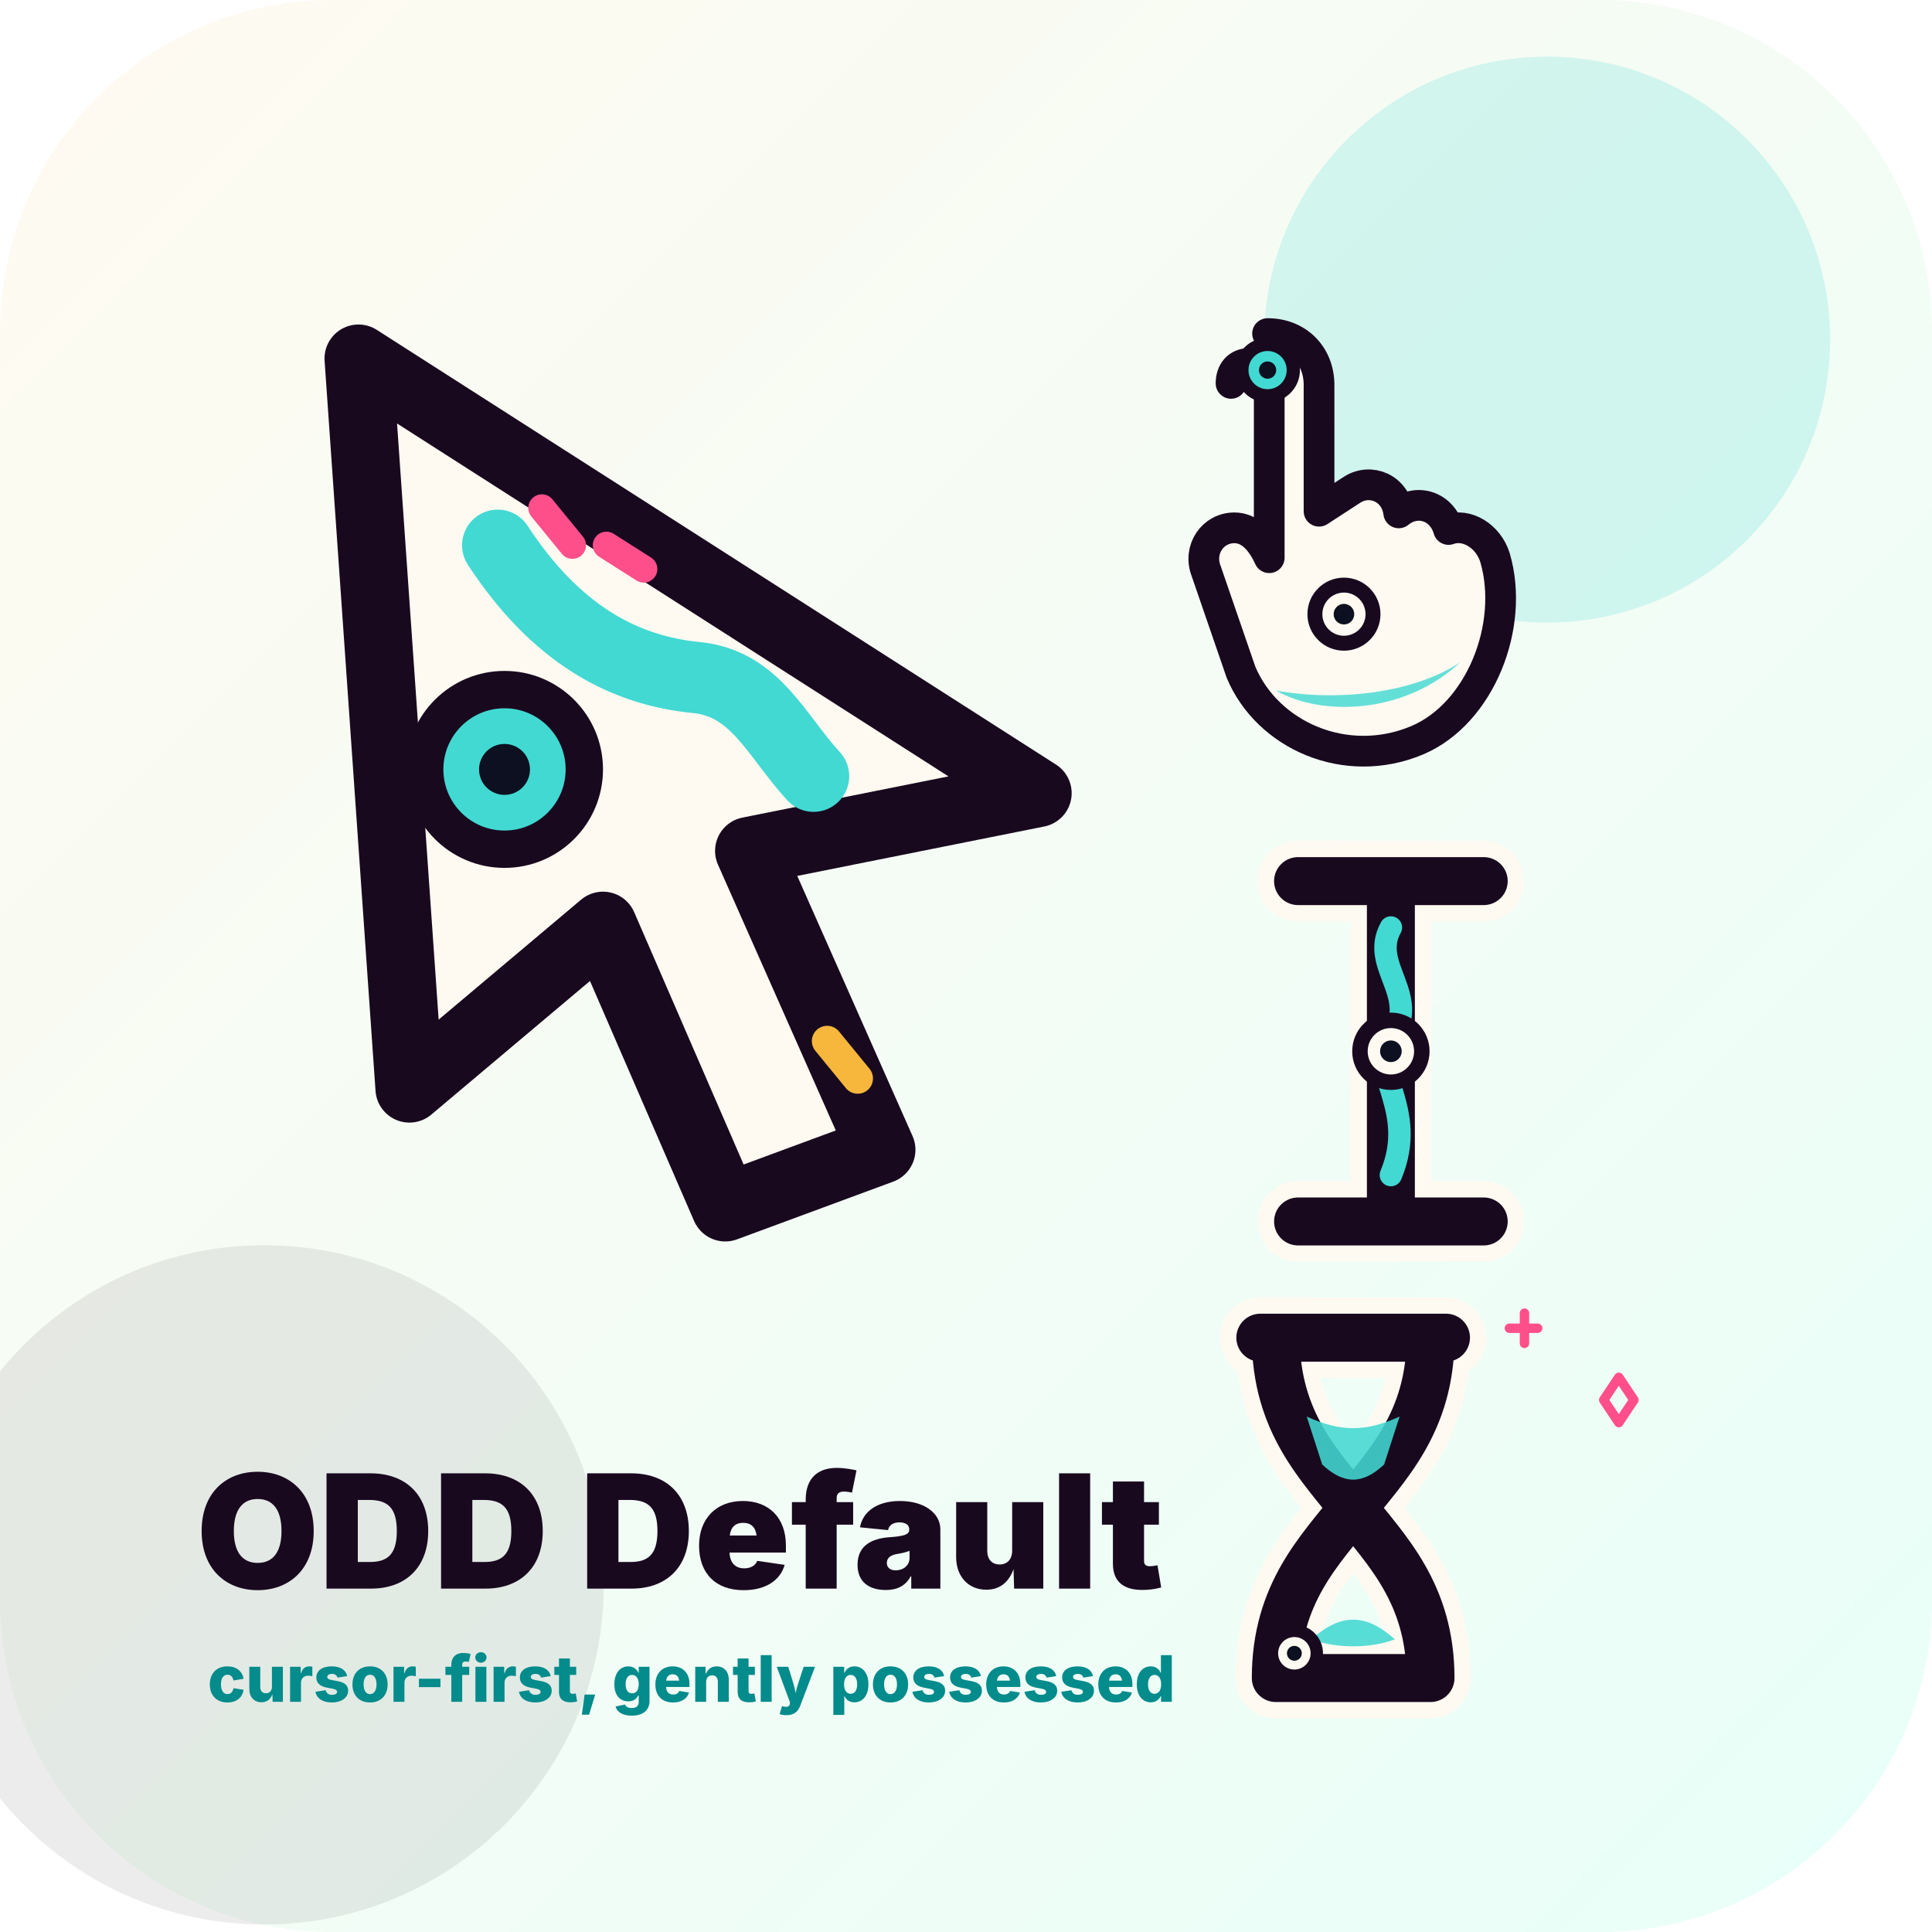
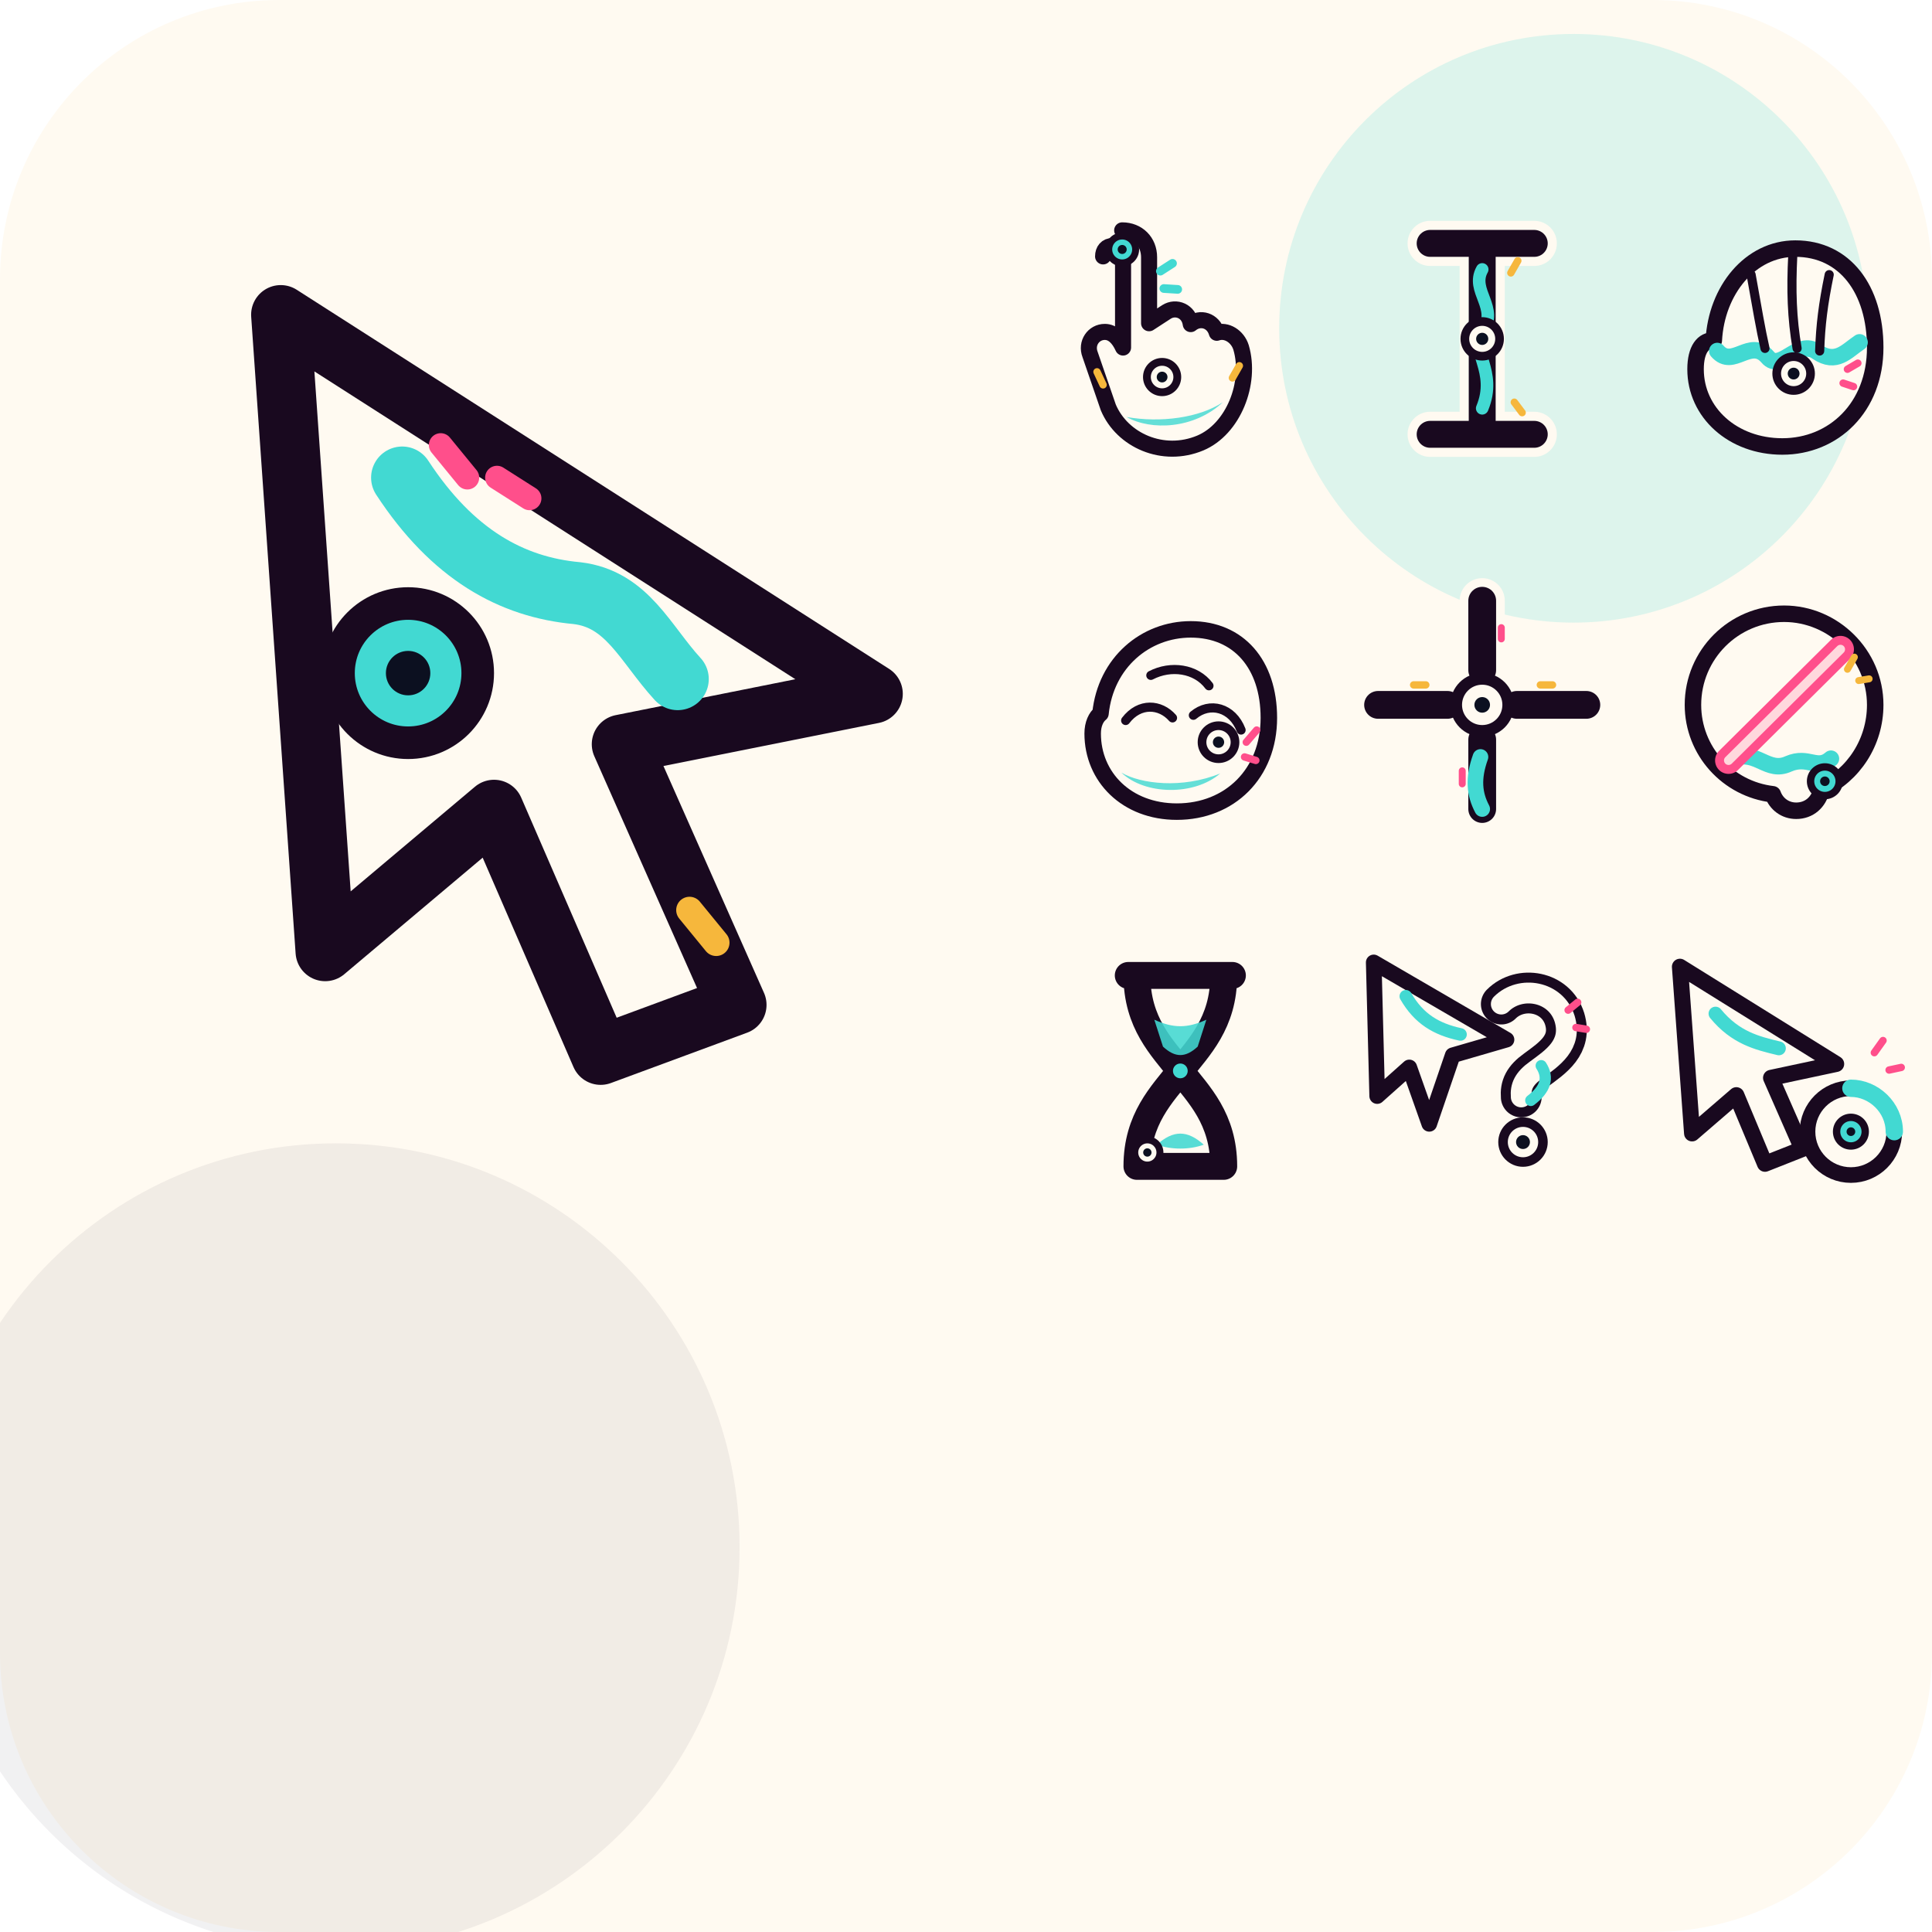
<svg xmlns="http://www.w3.org/2000/svg" width="1024" height="1024" viewBox="0 0 1024 1024">
-   <defs>
-     <linearGradient id="bg" x1="0" y1="0" x2="1" y2="1">
-       <stop offset="0" stop-color="#fffaf1" />
-       <stop offset="1" stop-color="#e8fff9" />
-     </linearGradient>
-   </defs>
-   <rect width="1024" height="1024" rx="176" fill="url(#bg)" />
-   <circle cx="820" cy="180" r="150" fill="#42d9d2" opacity=".2" />
-   <circle cx="140" cy="840" r="180" fill="#19091f" opacity=".08" />
-   <g transform="translate(118 118) scale(18)" stroke-linecap="round" stroke-linejoin="round">
-     <path d="M4 4 L24 16.8 L15.5 18.5 L19.4 27.3 L14.8 29 L11.2 20.7 L5.5 25.5 Z" fill="#fffaf1" stroke="#19091f" stroke-width="2" />
-     <path d="M8.1 9.5 C9.8 12.1 11.8 13.2 14 13.4 C15.7 13.6 16.3 15.1 17.4 16.3" fill="none" stroke="#42d9d2" stroke-width="2.1" />
-     <circle cx="8.3" cy="16.1" r="2.35" fill="#42d9d2" stroke="#19091f" stroke-width="1.1" />
-     <circle cx="8.3" cy="16.1" r=".75" fill="#0c1020" />
-     <path d="M9.4 8.4 L10.3 9.5 M11.3 9.5 L12.4 10.2" stroke="#ff4f8b" stroke-width=".8" />
-     <path d="M17.8 24.1 L18.7 25.2" stroke="#f6b73c" stroke-width=".9" />
+   <rect width="1024" height="1024" rx="148" fill="#fffaf1" />
+   <circle cx="834" cy="174" r="156" fill="#42d9d2" opacity=".18" />
+   <circle cx="178" cy="820" r="214" fill="#19091f" opacity=".06" />
+   <g stroke-linecap="round" stroke-linejoin="round">
+     <g transform="translate(86 104) scale(15.7)">
+       <path d="M4 4 L24 16.8 L15.5 18.5 L19.4 27.3 L14.8 29 L11.2 20.7 L5.5 25.5 Z" fill="#fffaf1" stroke="#19091f" stroke-width="2" />
+       <path d="M8.1 9.5 C9.8 12.1 11.8 13.2 14 13.4 C15.7 13.6 16.3 15.1 17.4 16.3" fill="none" stroke="#42d9d2" stroke-width="2.1" />
+       <circle cx="8.3" cy="16.1" r="2.35" fill="#42d9d2" stroke="#19091f" stroke-width="1.1" />
+       <circle cx="8.3" cy="16.1" r=".75" fill="#0c1020" />
+       <path d="M9.4 8.4 L10.3 9.5 M11.3 9.5 L12.4 10.2" stroke="#ff4f8b" stroke-width=".8" />
+       <path d="M17.8 24.1 L18.7 25.2" stroke="#f6b73c" stroke-width=".9" />
+     </g>
+     <g transform="translate(552 106) scale(4.6)">
+       <path d="M9.3 3.5 C11.1 3.5 12.4 4.8 12.4 6.6 V14.2 L14.4 12.9 C15.5 12.2 17 12.8 17.2 14.3 C18.3 13.4 19.8 13.9 20.2 15.3 C21.3 14.9 22.6 15.7 23 17 C24.2 21.1 22.1 26.4 18.3 28 C14 29.8 9.3 27.7 7.7 23.9 L5.6 17.8 C5.1 16.5 6 15.2 7.3 15.2 C8.2 15.2 8.9 15.9 9.4 17 V6.6 C9.4 5.8 8.9 5.3 8.2 5.3 C7.5 5.3 7.1 5.8 7.1 6.5" fill="#fffaf1" stroke="#19091f" stroke-width="1.85" />
+       <path d="M9.8 25 C12.6 26.6 17.6 26.4 20.9 23.3 C18.2 25.1 13.7 25.7 9.8 25 Z" fill="#42d9d2" opacity=".82" />
+       <circle cx="9.3" cy="5.7" r="1.55" fill="#42d9d2" stroke="#19091f" stroke-width=".8" />
+       <circle cx="9.3" cy="5.7" r=".52" fill="#0c1020" />
+       <circle cx="13.9" cy="20.4" r="1.75" fill="#fffaf1" stroke="#19091f" stroke-width=".9" />
+       <circle cx="13.9" cy="20.4" r=".62" fill="#0c1020" />
+       <path d="M13.7 8.2 L15.1 7.3 M14.1 10.2 L15.7 10.3" stroke="#42d9d2" stroke-width="1" />
+       <path d="M22 20.5 L22.8 19.1 M7.1 21.3 L6.4 19.8" stroke="#f6b73c" stroke-width=".85" />
+     </g>
+     <g transform="translate(712 106) scale(4.6)">
+       <path d="M10 5 H22 M16 5 V27 M10 27 H22" fill="none" stroke="#fffaf1" stroke-width="5.2" />
+       <path d="M10 5 H22 M16 5 V27 M10 27 H22" fill="none" stroke="#19091f" stroke-width="3.1" />
+       <path d="M16 8 C14.6 10.5 18 12.4 16 15.2 C14.5 17.3 17.8 19.7 16 24" fill="none" stroke="#42d9d2" stroke-width="1.45" />
+       <circle cx="16" cy="16" r="2" fill="#fffaf1" stroke="#19091f" stroke-width="1" />
+       <circle cx="16" cy="16" r=".7" fill="#0c1020" />
+       <path d="M19.3 8.4 L20.1 7 M19.7 23.3 L20.6 24.5" stroke="#f6b73c" stroke-width=".85" />
+     </g>
+     <g transform="translate(872 106) scale(4.6)">
+       <path d="M7.9 16.2 C8.2 10.4 12.1 5.6 17.3 5.6 C23 5.6 26.5 10.3 26.5 17 C26.5 23.9 21.7 28.4 15.8 28.4 C10.1 28.4 5.8 24.5 5.8 19.5 C5.8 17.2 6.7 16.1 7.9 16.2 Z" fill="#fffaf1" stroke="#19091f" stroke-width="1.9" />
+       <path d="M8.3 17.4 C10.1 19.5 12.1 15.8 14.1 18.1 C15.6 19.9 17.6 15.9 19.8 17.5 C22 19 23.2 17.4 24.7 16.4" fill="none" stroke="#42d9d2" stroke-width="1.9" />
+       <path d="M12.2 8.6 C12.9 12.5 13.3 14.9 13.8 17.1 M17 6.4 C16.8 10.4 16.9 13.6 17.5 17.1 M21.2 8.6 C20.5 12 20.2 14.4 20.1 17.4" fill="none" stroke="#19091f" stroke-width="1.05" />
+       <circle cx="17.1" cy="20" r="1.95" fill="#fffaf1" stroke="#19091f" stroke-width="1" />
+       <circle cx="17.1" cy="20" r=".68" fill="#0c1020" />
+       <path d="M23.3 19.5 L24.5 18.8 M22.8 21.1 L24 21.5" stroke="#ff4f8b" stroke-width=".85" />
+     </g>
+     <g transform="translate(552 300) scale(4.6)">
+       <path d="M6.8 17 C7.4 11.1 12 7.3 17.2 7.3 C22.7 7.3 26.2 11.3 26.2 17.5 C26.2 23.9 21.7 28.3 15.6 28.3 C9.8 28.3 5.9 24.3 5.9 19.3 C5.9 18.2 6.3 17.4 6.8 17 Z" fill="#fffaf1" stroke="#19091f" stroke-width="1.9" />
+       <path d="M9.2 23.8 C11.4 25.1 16.2 25.7 20.6 23.9 C17.6 26.5 11.9 26.4 9.2 23.8 Z" fill="#42d9d2" opacity=".82" />
+       <path d="M9.7 17.8 C11.3 15.7 13.7 15.9 15.1 17.5 M12.6 12.6 C14.9 11.4 17.8 11.8 19.3 13.8 M17.5 17.2 C19.4 15.6 22 16.3 23 18.9" fill="none" stroke="#19091f" stroke-width="1.05" />
+       <circle cx="20.4" cy="20.3" r="1.9" fill="#fffaf1" stroke="#19091f" stroke-width="1" />
+       <circle cx="20.4" cy="20.3" r=".65" fill="#0c1020" />
+       <path d="M23.6 20.3 L24.8 18.9 M23.4 22 L24.7 22.4" stroke="#ff4f8b" stroke-width=".85" />
+     </g>
+     <g transform="translate(712 300) scale(4.6)">
+       <path d="M16 4 V12 M16 20 V28 M4 16 H12 M20 16 H28" stroke="#fffaf1" stroke-width="5.2" />
+       <path d="M16 4 V12 M16 20 V28 M4 16 H12 M20 16 H28" stroke="#19091f" stroke-width="3.2" />
+       <path d="M15.8 22 C14.9 24.5 15.1 26.3 16 28" stroke="#42d9d2" stroke-width="1.8" />
+       <circle cx="16" cy="16" r="3" fill="#fffaf1" stroke="#19091f" stroke-width="1.35" />
+       <circle cx="16" cy="16" r=".9" fill="#0c1020" />
+       <path d="M8.1 13.7 H9.5 M22.7 13.7 H24.1" stroke="#f6b73c" stroke-width=".85" />
+       <path d="M13.7 23.6 V25.1 M18.2 7.1 V8.4" stroke="#ff4f8b" stroke-width=".8" />
+     </g>
+     <g transform="translate(872 300) scale(4.6)">
+       <path d="M16 5.5 C21.7 5.5 26.5 10.2 26.5 16 C26.5 20.3 24 24.1 20.3 25.8 C20 27.2 18.9 28.2 17.4 28.2 C16.1 28.2 15.1 27.4 14.7 26.3 C9.5 25.7 5.5 21.3 5.5 16 C5.5 10.2 10.2 5.5 16 5.5 Z" fill="#fffaf1" stroke="#19091f" stroke-width="1.9" />
+       <path d="M10.2 22.1 C12.9 21.2 14.1 23.9 16.5 22.8 C18.8 21.8 19.8 23.6 21.4 22.2" fill="none" stroke="#42d9d2" stroke-width="1.9" />
+       <path d="M9.6 22.4 L22.5 9.6" stroke="#ff4f8b" stroke-width="3.1" />
+       <path d="M9.6 22.4 L22.5 9.6" stroke="#fffaf1" stroke-width="1.05" opacity=".8" />
+       <circle cx="20.7" cy="24.8" r="1.65" fill="#42d9d2" stroke="#19091f" stroke-width=".85" />
+       <circle cx="20.7" cy="24.8" r=".55" fill="#0c1020" />
+       <path d="M23.3 11.9 L24.1 10.5 M24.6 13.2 L25.8 13" stroke="#f6b73c" stroke-width=".8" />
+     </g>
+     <g transform="translate(552 494) scale(4.6)">
+       <path d="M10 5 H22 M11 27 H21 M11 5 C11 10.5 13.9 13.3 16 16 C13.9 18.7 11 21.5 11 27 M21 5 C21 10.5 18.1 13.3 16 16 C18.1 18.7 21 21.5 21 27" fill="none" stroke="#fffaf1" stroke-width="5.2" />
+       <path d="M10 5 H22 M11 27 H21 M11 5 C11 10.5 13.9 13.3 16 16 C13.9 18.7 11 21.5 11 27 M21 5 C21 10.5 18.1 13.3 16 16 C18.1 18.7 21 21.5 21 27" fill="none" stroke="#19091f" stroke-width="3.1" />
+       <path d="M13 10.1 C15.2 11.1 16.8 11.1 19 10.1 L18 13.2 C16.6 14.5 15.4 14.5 14 13.2 Z" fill="#42d9d2" opacity=".88" />
+       <path d="M13.3 24.5 C15.2 22.8 16.8 22.8 18.7 24.5 C17.1 25.1 14.9 25.1 13.3 24.5 Z" fill="#42d9d2" opacity=".88" />
+       <circle cx="16" cy="16" r=".85" fill="#42d9d2" />
+       <circle cx="12.2" cy="25.4" r="1.45" fill="#fffaf1" stroke="#19091f" stroke-width=".8" />
+       <circle cx="12.2" cy="25.4" r=".48" fill="#0c1020" />
+     </g>
+     <g transform="translate(712 494) scale(4.6)">
+       <path d="M3.5 3.5 L18.8 12.4 L12.6 14.2 L9.9 22.1 L7.6 15.6 L3.9 18.9 Z" fill="#fffaf1" stroke="#19091f" stroke-width="1.8" />
+       <path d="M7.2 7.4 C8.7 10 10.7 11.2 13.5 11.8" fill="none" stroke="#42d9d2" stroke-width="1.45" />
+       <path d="M18.2 8.3 C20.4 6.1 24.5 6.8 25.5 10 C26.4 13 24.1 14.5 22.2 15.9 C20.8 16.9 20.4 17.8 20.5 19" fill="none" stroke="#19091f" stroke-width="4.7" />
+       <path d="M18.2 8.3 C20.4 6.1 24.5 6.8 25.5 10 C26.4 13 24.1 14.5 22.2 15.9 C20.8 16.9 20.4 17.8 20.5 19" fill="none" stroke="#fffaf1" stroke-width="2.4" />
+       <path d="M22.8 15.4 C23.7 16.8 23.3 18.1 21.6 19.4" fill="none" stroke="#42d9d2" stroke-width="1.3" />
+       <circle cx="20.7" cy="24.2" r="2.3" fill="#fffaf1" stroke="#19091f" stroke-width="1.1" />
+       <circle cx="20.7" cy="24.2" r=".8" fill="#0c1020" />
+       <path d="M25.9 9 L27 8.1 M26.8 11 L28 11.2" stroke="#ff4f8b" stroke-width=".85" />
+     </g>
+     <g transform="translate(872 494) scale(4.6)">
+       <path d="M4 4 L22 15.2 L14.5 16.8 L18.1 25 L13.8 26.7 L10.5 18.8 L5.4 23.2 Z" fill="#fffaf1" stroke="#19091f" stroke-width="1.85" />
+       <path d="M8.1 9.4 C10.4 12.2 12.9 12.8 15.4 13.4" fill="none" stroke="#42d9d2" stroke-width="1.6" />
+       <circle cx="23.7" cy="23" r="5" fill="#fffaf1" stroke="#19091f" stroke-width="1.8" />
+       <path d="M23.7 18 C26.3 18 28.7 20.2 28.7 23" fill="none" stroke="#42d9d2" stroke-width="2" />
+       <circle cx="23.7" cy="23" r="1.65" fill="#42d9d2" stroke="#19091f" stroke-width=".85" />
+       <circle cx="23.7" cy="23" r=".5" fill="#0c1020" />
+       <path d="M26.4 13.9 L27.4 12.5 M28.1 15.9 L29.5 15.6" stroke="#ff4f8b" stroke-width=".85" />
+     </g>
  </g>
-   <g transform="translate(590 146) scale(8.8)" stroke-linecap="round" stroke-linejoin="round">
-     <path d="M9.3 3.5 C11.1 3.5 12.4 4.8 12.4 6.6 V14.2 L14.4 12.9 C15.5 12.2 17 12.8 17.2 14.3 C18.3 13.4 19.8 13.9 20.2 15.3 C21.3 14.9 22.6 15.7 23 17 C24.2 21.1 22.1 26.4 18.3 28 C14 29.8 9.3 27.7 7.7 23.9 L5.6 17.8 C5.1 16.5 6 15.2 7.3 15.2 C8.2 15.2 8.9 15.9 9.4 17 V6.6 C9.4 5.8 8.9 5.3 8.2 5.3 C7.5 5.3 7.1 5.8 7.1 6.5" fill="#fffaf1" stroke="#19091f" stroke-width="1.85" />
-     <path d="M9.8 25 C12.6 26.6 17.6 26.4 20.9 23.3 C18.2 25.1 13.7 25.7 9.8 25 Z" fill="#42d9d2" opacity=".82" />
-     <circle cx="9.3" cy="5.7" r="1.55" fill="#42d9d2" stroke="#19091f" stroke-width=".8" />
-     <circle cx="9.3" cy="5.7" r=".52" fill="#0c1020" />
-     <circle cx="13.9" cy="20.4" r="1.75" fill="#fffaf1" stroke="#19091f" stroke-width=".9" />
-     <circle cx="13.9" cy="20.4" r=".62" fill="#0c1020" />
-   </g>
-   <g transform="translate(606 426) scale(8.2)" stroke-linecap="round" stroke-linejoin="round">
-     <path d="M10 5 H22 M16 5 V27 M10 27 H22" fill="none" stroke="#fffaf1" stroke-width="5.2" />
-     <path d="M10 5 H22 M16 5 V27 M10 27 H22" fill="none" stroke="#19091f" stroke-width="3.1" />
-     <path d="M16 8 C14.6 10.5 18 12.4 16 15.2 C14.5 17.3 17.8 19.7 16 24" fill="none" stroke="#42d9d2" stroke-width="1.45" />
-     <circle cx="16" cy="16" r="2" fill="#fffaf1" stroke="#19091f" stroke-width="1" />
-     <circle cx="16" cy="16" r=".7" fill="#0c1020" />
-   </g>
-   <g transform="translate(586 668) scale(8.2)" stroke-linecap="round" stroke-linejoin="round">
-     <path d="M10 5 H22 M11 27 H21 M11 5 C11 10.5 13.9 13.3 16 16 C13.9 18.7 11 21.5 11 27 M21 5 C21 10.5 18.1 13.3 16 16 C18.1 18.7 21 21.5 21 27" fill="none" stroke="#fffaf1" stroke-width="5.2" />
-     <path d="M10 5 H22 M11 27 H21 M11 5 C11 10.5 13.9 13.3 16 16 C13.9 18.7 11 21.5 11 27 M21 5 C21 10.5 18.1 13.3 16 16 C18.1 18.7 21 21.5 21 27" fill="none" stroke="#19091f" stroke-width="3.1" />
-     <path d="M13 10.1 C15.2 11.1 16.8 11.1 19 10.1 L18 13.2 C16.6 14.5 15.4 14.5 14 13.2 Z" fill="#42d9d2" opacity=".88" />
-     <path d="M13.3 24.5 C15.2 22.8 16.8 22.8 18.7 24.5 C17.1 25.1 14.9 25.1 13.3 24.5 Z" fill="#42d9d2" opacity=".88" />
-     <circle cx="12.2" cy="25.4" r="1.45" fill="#fffaf1" stroke="#19091f" stroke-width=".8" />
-     <circle cx="12.2" cy="25.4" r=".48" fill="#0c1020" />
-   </g>
-   <path d="M800 704 L815 704 M808 696 L808 712 M850 742 L858 730 L866 742 L858 754 Z" fill="none" stroke="#ff4f8b" stroke-width="5" stroke-linecap="round" stroke-linejoin="round" />
-   <text x="104" y="842" font-family="Inter, system-ui, -apple-system, BlinkMacSystemFont, sans-serif" font-size="84" font-weight="900" fill="#19091f">ODD Default</text>
-   <text x="110" y="902" font-family="Inter, system-ui, -apple-system, BlinkMacSystemFont, sans-serif" font-size="34" font-weight="800" fill="#048b8c">cursor-first, gently possessed</text>
</svg>
